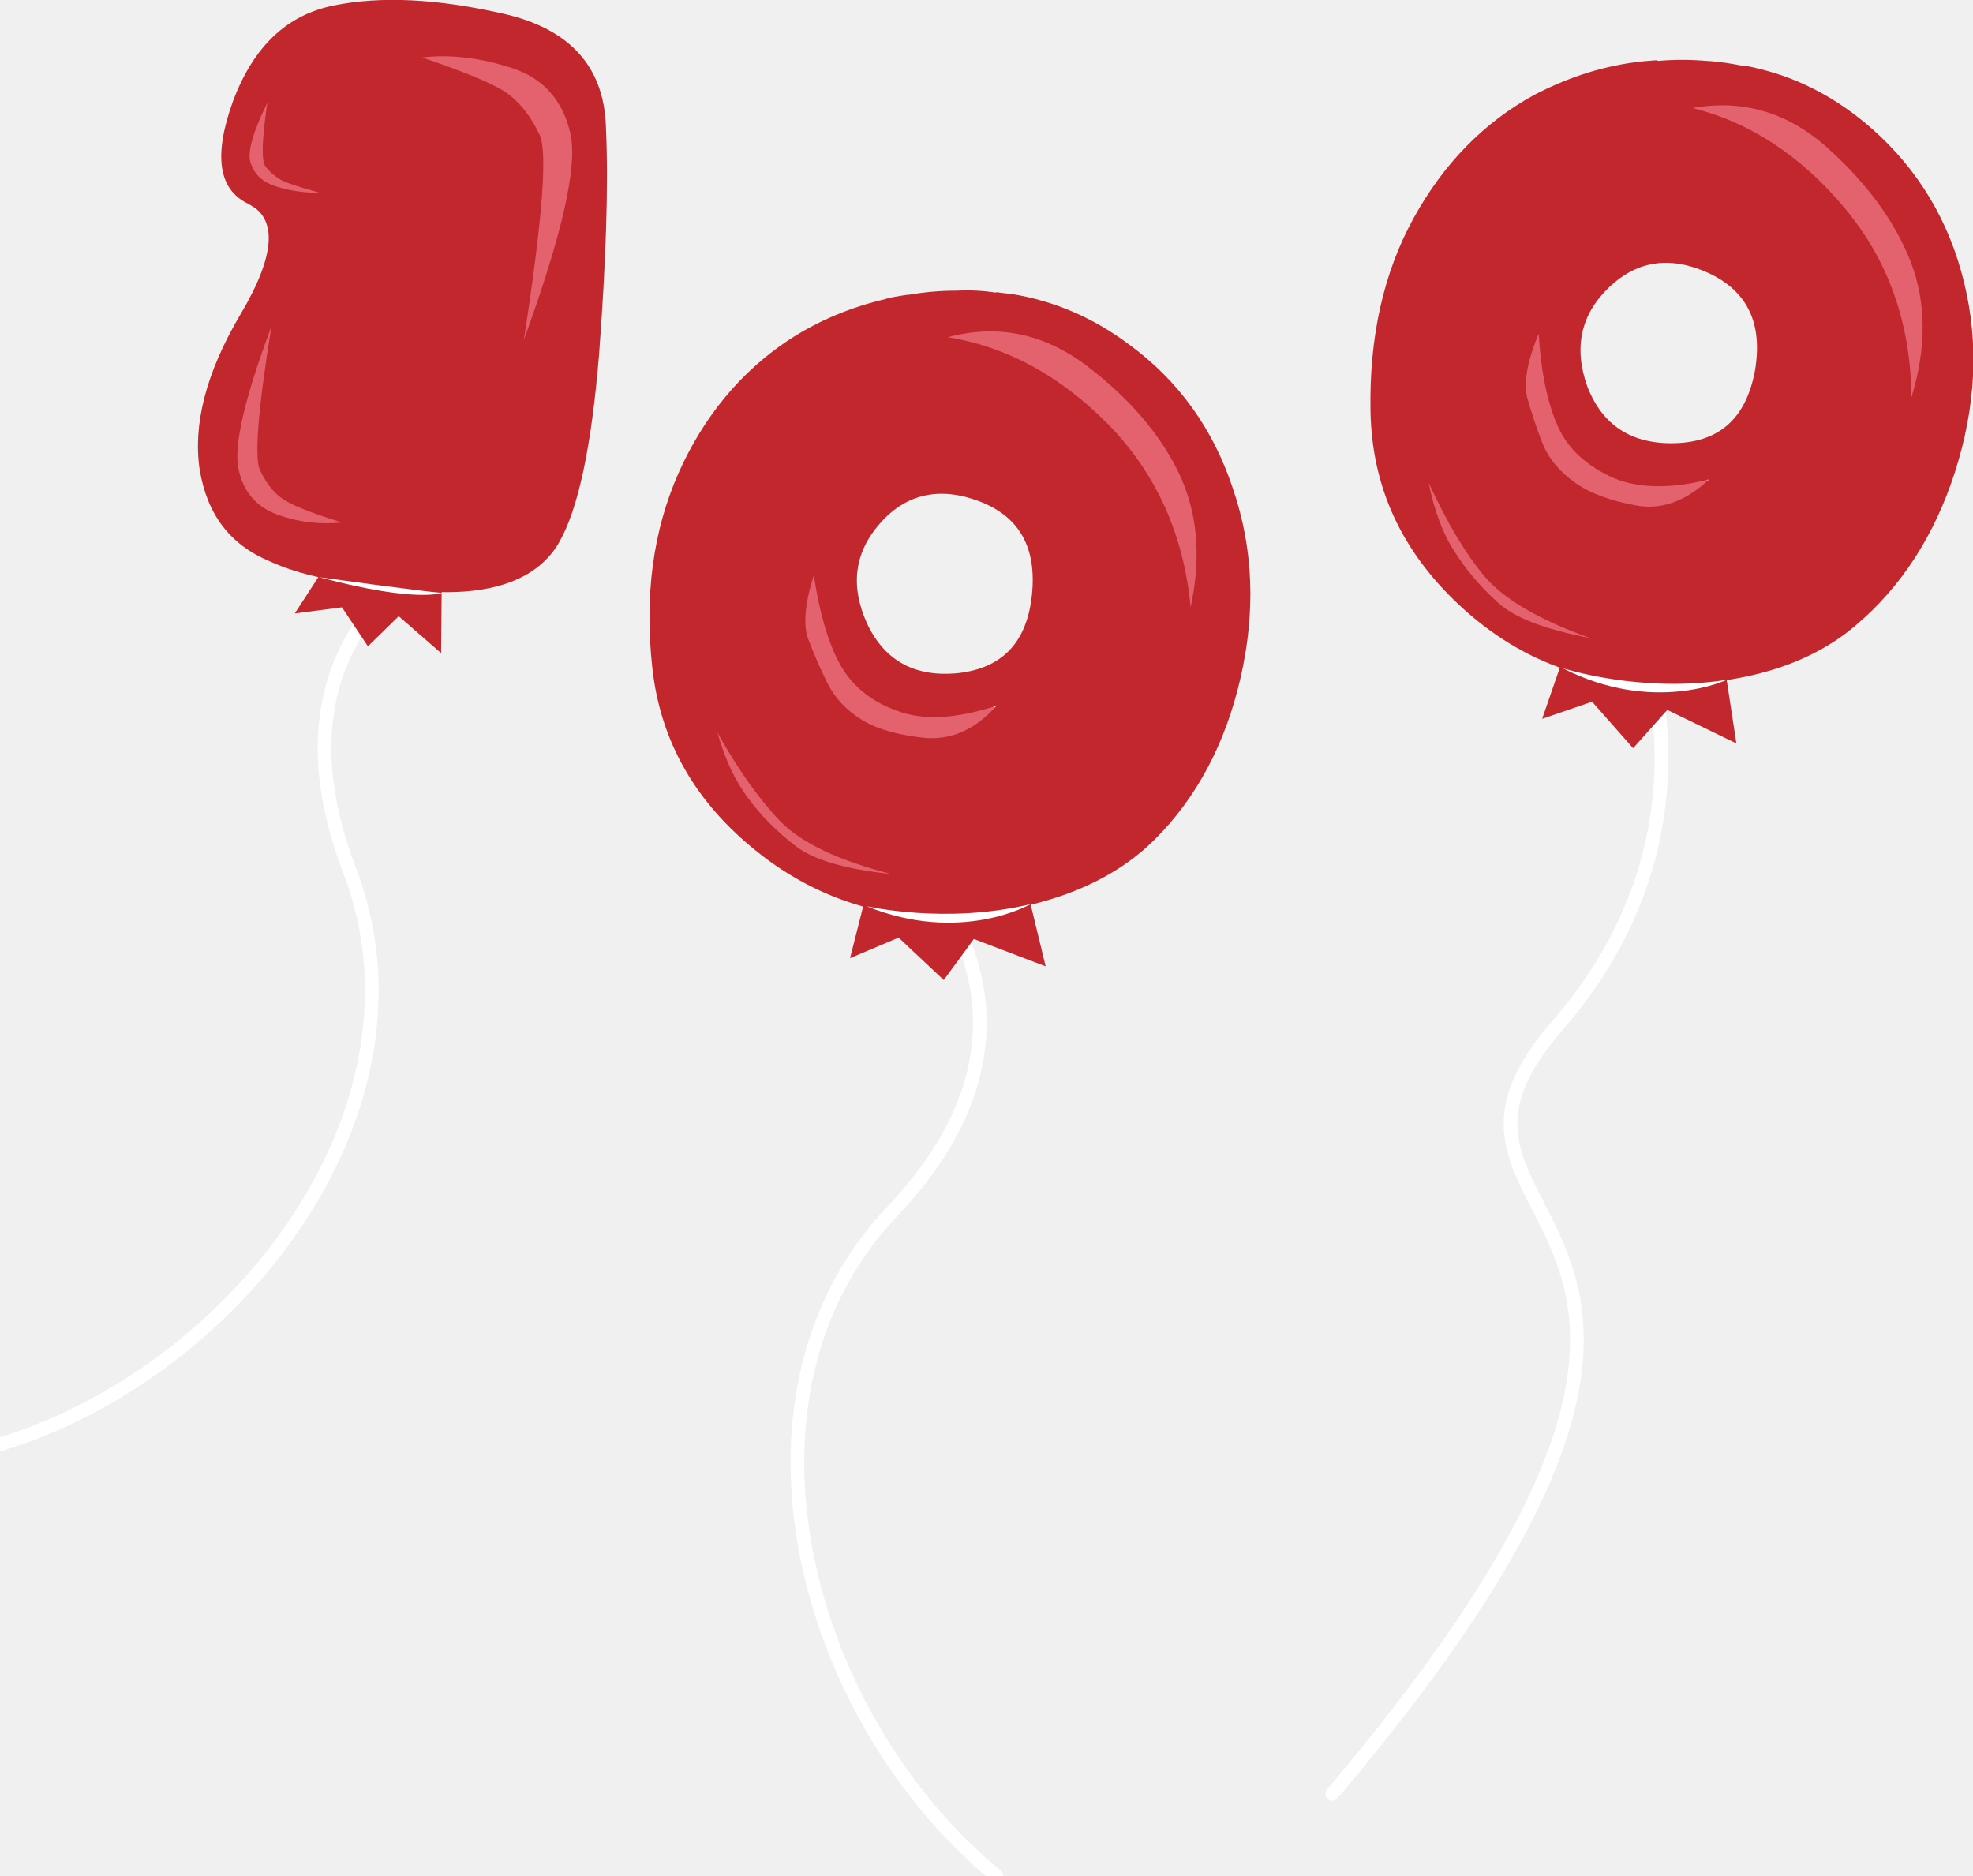
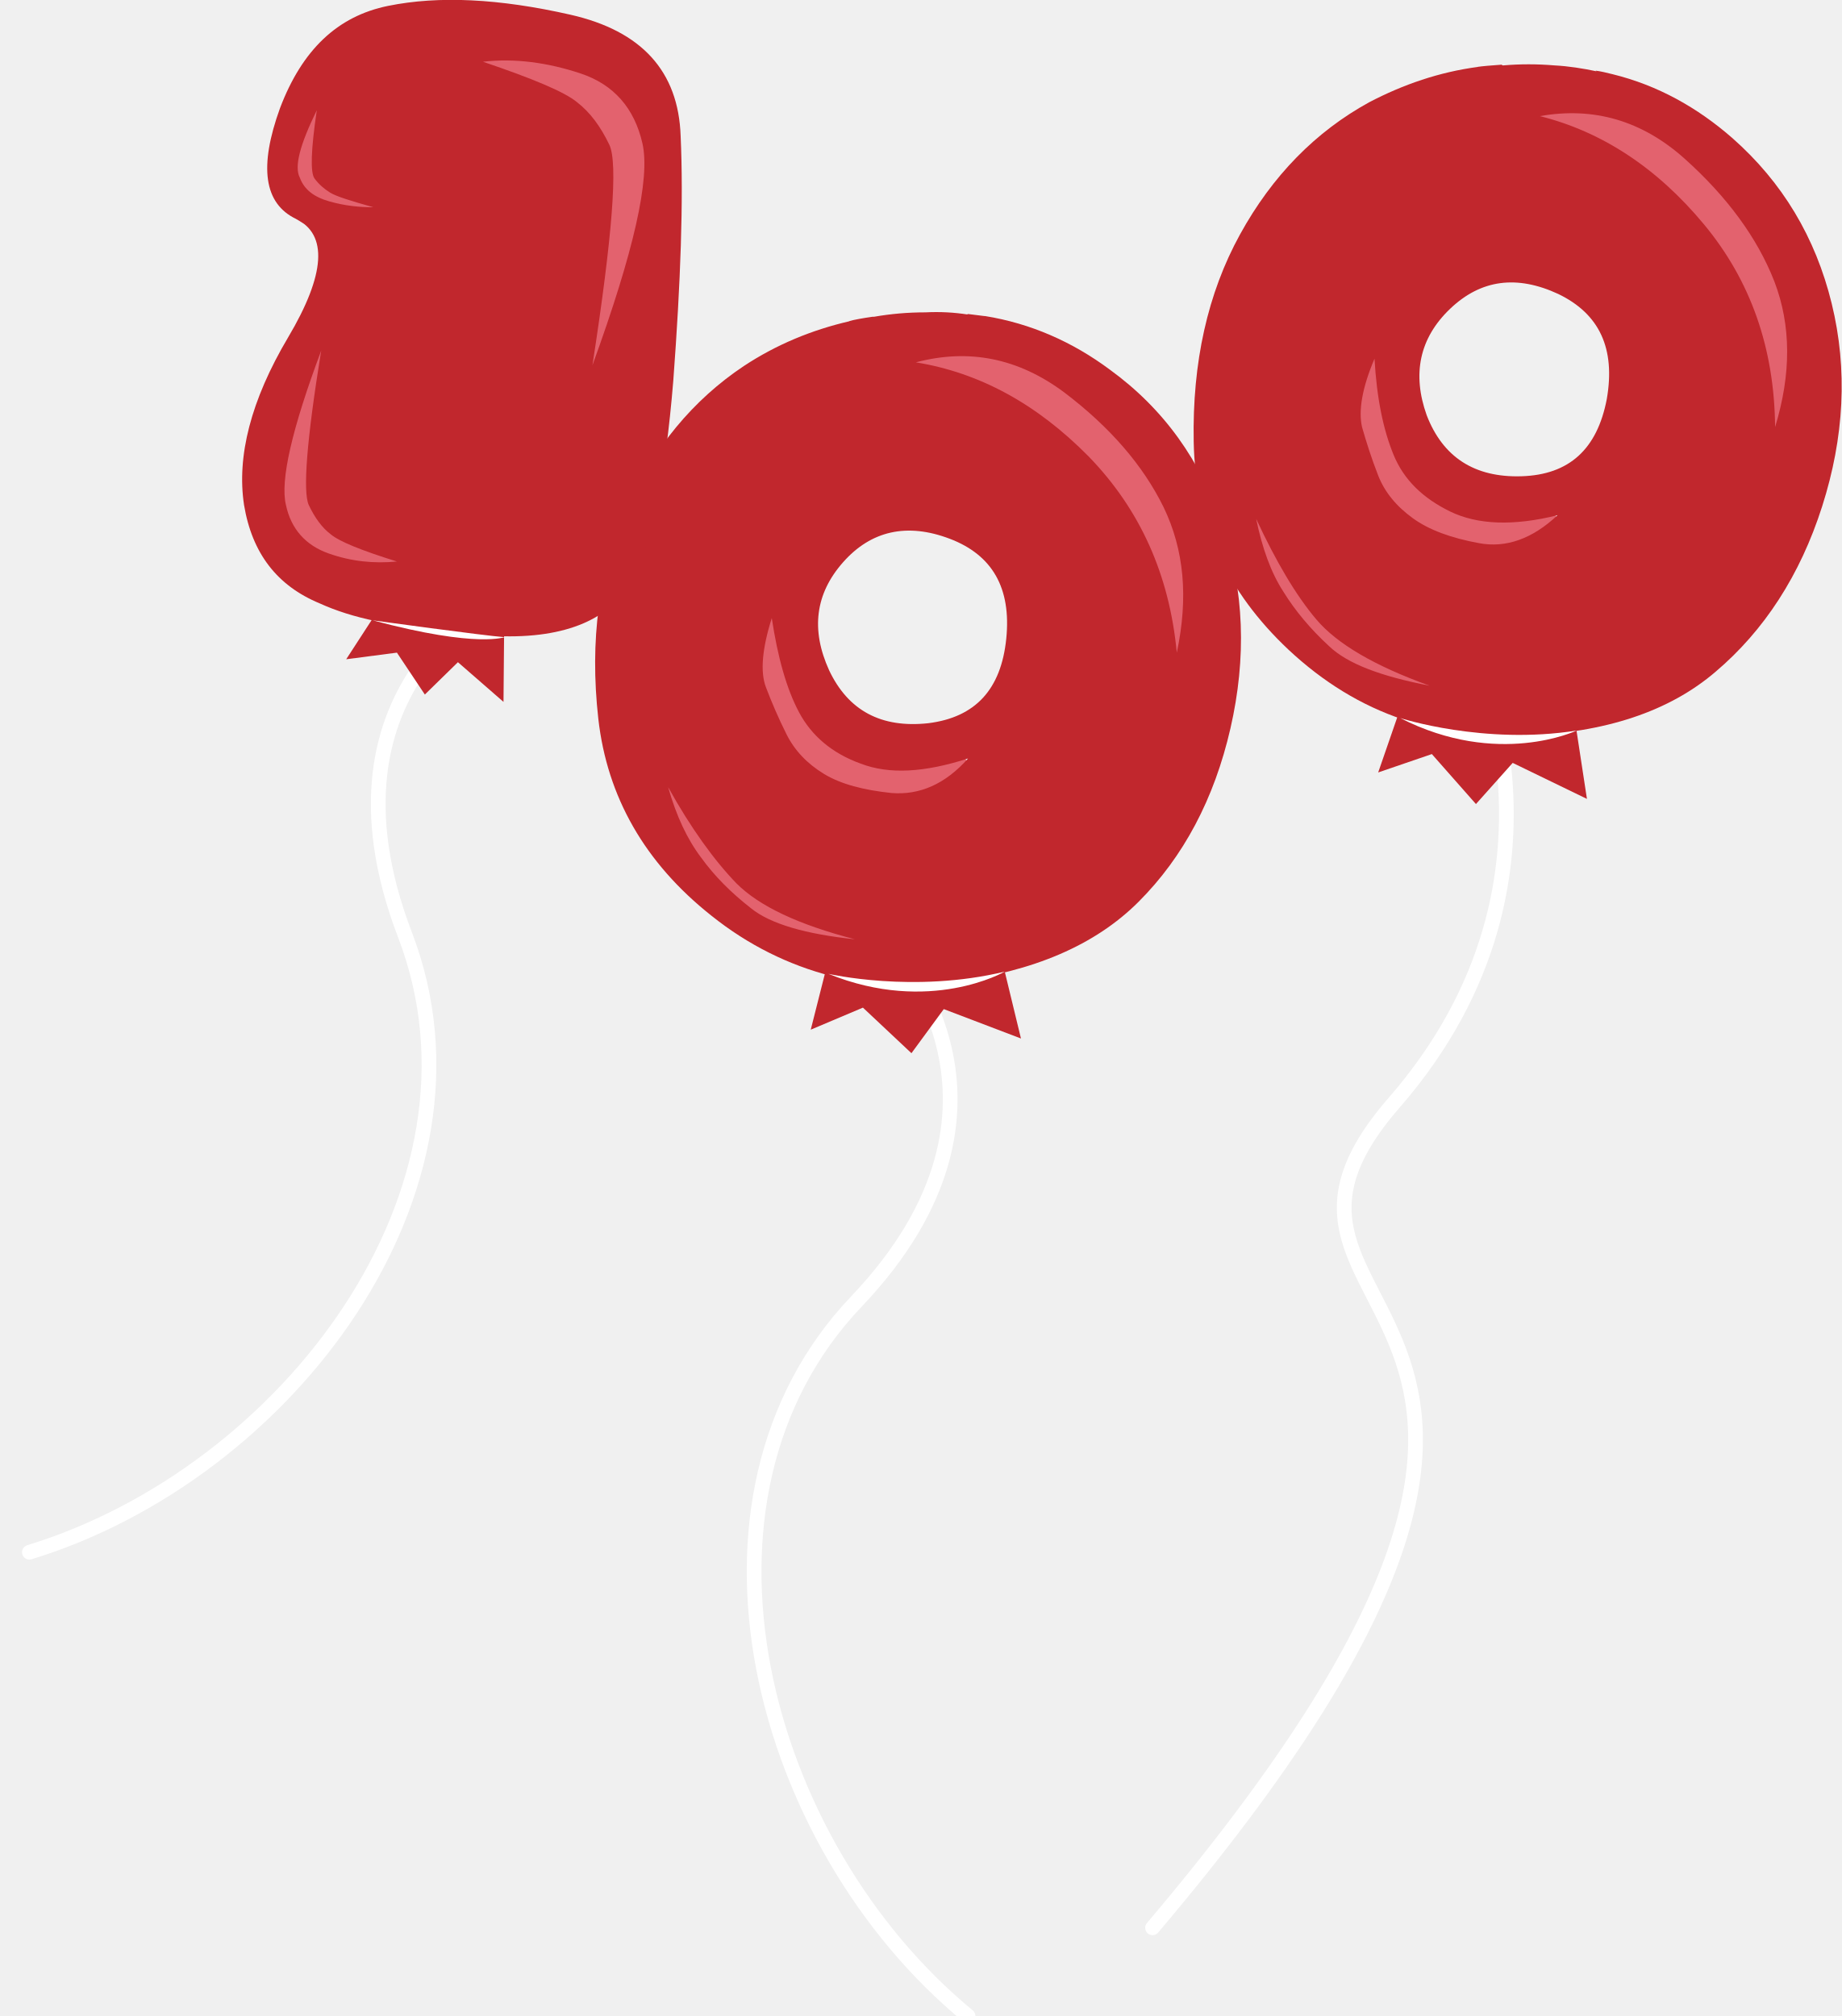
- <svg xmlns="http://www.w3.org/2000/svg" version="1.1" id="Layer_1" x="0px" y="0px" viewBox="0 0 288.5 274.3" enable-background="new 0 0 288.5 274.3" xml:space="preserve">
-   <path fill="none" stroke="#FFFFFF" stroke-width="2" stroke-linecap="round" stroke-miterlimit="10" d="M237.4,85.5  c0,0,17.5,33.2-9.7,64.5c-27.3,31.3,41.2,24.8-32.9,112.3" />
-   <path fill="none" stroke="#FFFFFF" stroke-width="2" stroke-linecap="round" stroke-miterlimit="10" d="M135.3,128.6  c0,0,20.8,21.6-4.8,48.5s-13.1,73.9,15.2,97.2" />
-   <path fill="none" stroke="#FFFFFF" stroke-width="2" stroke-linecap="round" stroke-miterlimit="10" d="M65.2,80.5  c0,0-27.4,12-14.1,46.7s-16.1,73.3-51.1,84" />
-   <path fill="#E3626E" d="M120.3,79l-18.7,29.4l8.9,14.1l24.2,9.4c0,0,51.4-30.9,44.7-51.1s-26.6-34.3-26.6-34.3l-20.2,1.2  c0,0,12.2,20,12.9,19.9c0.7,0,20.4,25.1,20.2,25.9C165.5,94.2,149,111,149,111l-4.7-10l-11.2,0.8l-9.8-12.1L120.3,79z" />
-   <path fill="#C1272D" d="M110.8,124.6c5,4,10.5,6.7,16.3,8.2l16.5,0.8c11-1.4,19.4-5,25.3-10.9c6.1-6.1,10.3-14,12.5-23.6  c2.2-9.6,1.9-18.8-1.1-27.6c-2.9-8.8-8-15.9-15.3-21.2c-5.1-3.8-10.8-6.3-17-7.3c0,0,0,0-0.1,0c-0.8-0.1-1.6-0.2-2.4-0.3  c0.1,0,0.2,0.1,0.2,0.1c-1.9-0.3-3.8-0.4-5.8-0.3c-2.4,0-4.7,0.2-7,0.6c-0.1,0-0.1,0-0.2,0c-1.4,0.2-2.5,0.4-3.2,0.6  c0,0,0.1,0,0.1,0c-5.2,1.2-10,3.2-14.4,6.1c-6.9,4.6-12.3,11.1-16,19.4c-3.7,8.4-5,17.9-3.8,28.6  C96.6,108.4,101.7,117.4,110.8,124.6z M158.8,53.4c6.2,4.7,10.7,9.9,13.5,15.6c2.8,5.8,3.4,12.3,1.8,19.8c-1-10.6-5-19.5-12-26.7  c-7.1-7.2-14.9-11.4-23.5-12.8C145.8,47.4,152.5,48.7,158.8,53.4z M128.7,76.5c3.8-4.3,8.7-5.4,14.5-3.2c5.8,2.2,8.4,6.7,7.7,13.6  c-0.7,6.9-4.2,10.7-10.6,11.5c-6.4,0.7-10.9-1.7-13.5-7.2C124.3,85.7,124.9,80.8,128.7,76.5z M119,84.1c0.8,5.3,2,9.6,3.7,12.8  c1.7,3.2,4.5,5.6,8.4,7c3.9,1.5,8.7,1.2,14.6-0.7c-3.1,3.5-6.6,5-10.4,4.7c-3.8-0.4-6.9-1.2-9.2-2.6c-2.3-1.4-4-3.2-5.1-5.4  c-1.1-2.2-2-4.3-2.8-6.4C117.4,91.4,117.7,88.2,119,84.1z M114.2,120.2c3.1,3.1,8.4,5.6,16.1,7.6c-6.7-0.7-11.5-2.1-14.1-4.2  c-2.7-2.1-5-4.4-6.8-6.9c-1.9-2.5-3.4-5.7-4.5-9.6C108,112.7,111.2,117.1,114.2,120.2z" />
+ <svg xmlns="http://www.w3.org/2000/svg" version="1.1" id="Layer_1" x="0px" y="0px" viewBox="-343 313.7 250.6 274.3" style="enable-background:new -343 313.7 250.6 274.3;" xml:space="preserve">
+   <style type="text/css">
+ 	.st0{fill:none;stroke:#FFFFFF;stroke-width:2;stroke-linecap:round;stroke-miterlimit:10;}
+ 	.st1{fill:#E3626E;}
+ 	.st2{fill:#C1272D;}
+ 	.st3{fill:#FFFFFF;}
+ </style>
+   <path class="st0" d="M-143.6,399.2c0,0,17.5,33.2-9.7,64.5c-27.3,31.3,41.2,24.8-32.9,112.3" />
+   <path class="st0" d="M-221.7,442.3c0,0,20.8,21.6-4.8,48.5s-13.1,73.9,15.2,97.2" />
+   <path class="st0" d="M-273.8,394.2c0,0-27.4,12-14.1,46.7c13.3,34.7-16.1,73.3-51.1,84" />
+   <path class="st1" d="M-236.7,392.7l-18.7,29.4l8.9,14.1l24.2,9.4c0,0,51.4-30.9,44.7-51.1c-6.7-20.2-26.6-34.3-26.6-34.3l-20.2,1.2  c0,0,12.2,20,12.9,19.9c0.7,0,20.4,25.1,20.2,25.9c-0.2,0.7-16.7,17.5-16.7,17.5l-4.7-10l-11.2,0.8l-9.8-12.1L-236.7,392.7z" />
+   <path class="st2" d="M-246.2,438.3c5,4,10.5,6.7,16.3,8.2l16.5,0.8c11-1.4,19.4-5,25.3-10.9c6.1-6.1,10.3-14,12.5-23.6  s1.9-18.8-1.1-27.6c-2.9-8.8-8-15.9-15.3-21.2c-5.1-3.8-10.8-6.3-17-7.3c0,0,0,0-0.1,0c-0.8-0.1-1.6-0.2-2.4-0.3  c0.1,0,0.2,0.1,0.2,0.1c-1.9-0.3-3.8-0.4-5.8-0.3c-2.4,0-4.7,0.2-7,0.6c-0.1,0-0.1,0-0.2,0c-1.4,0.2-2.5,0.4-3.2,0.6h0.1  c-5.2,1.2-10,3.2-14.4,6.1c-6.9,4.6-12.3,11.1-16,19.4c-3.7,8.4-5,17.9-3.8,28.6C-260.4,422.1-255.3,431.1-246.2,438.3z   M-198.2,367.1c6.2,4.7,10.7,9.9,13.5,15.6c2.8,5.8,3.4,12.3,1.8,19.8c-1-10.6-5-19.5-12-26.7c-7.1-7.2-14.9-11.4-23.5-12.8  C-211.2,361.1-204.5,362.4-198.2,367.1z M-228.3,390.2c3.8-4.3,8.7-5.4,14.5-3.2c5.8,2.2,8.4,6.7,7.7,13.6s-4.2,10.7-10.6,11.5  c-6.4,0.7-10.9-1.7-13.5-7.2C-232.7,399.4-232.1,394.5-228.3,390.2z M-238,397.8c0.8,5.3,2,9.6,3.7,12.8c1.7,3.2,4.5,5.6,8.4,7  c3.9,1.5,8.7,1.2,14.6-0.7c-3.1,3.5-6.6,5-10.4,4.7c-3.8-0.4-6.9-1.2-9.2-2.6c-2.3-1.4-4-3.2-5.1-5.4c-1.1-2.2-2-4.3-2.8-6.4  C-239.6,405.1-239.3,401.9-238,397.8z M-242.8,433.9c3.1,3.1,8.4,5.6,16.1,7.6c-6.7-0.7-11.5-2.1-14.1-4.2c-2.7-2.1-5-4.4-6.8-6.9  c-1.9-2.5-3.4-5.7-4.5-9.6C-249,426.4-245.8,430.8-242.8,433.9z" />
  <g>
-     <path fill="#E3626E" d="M37.5,30.5c4.1,2,3.7,7-1,15.2c-4.8,8.2-6.6,15.3-5.6,21.5c1,6.2,4.2,10.4,9.7,12.7   c2.1,0.9,4.5,1.7,7.2,2.3l14.6,2l0,0.3l0.1,0c9.2,0.5,15.2-2.1,17.9-6.8c2.7-4.7,4.6-13.5,5.5-26.2c1-12.7,1.3-23.2,1-31.6   c-0.3-8.3-5-13.5-14.1-15.6c-9.1-2-16.9-2.4-23.3-1.1c-6.4,1.3-11,5.7-13.8,13.2C32.8,23.8,33.4,28.5,37.5,30.5z" />
-     <path fill="#C1272D" d="M36.3,29.8c4.3,2.1,4,7.5-1.1,16.1c-5.1,8.6-7,16.2-6,22.8c1.1,6.6,4.5,11,10.3,13.4c2.2,1,4.7,1.8,7.6,2.4   l15.5,1.9l0,0.1l0.1,0c9.8,0.6,16.1-2.1,19-7.1c2.9-5,4.8-14.2,5.9-27.6c1-13.4,1.4-24.5,1-33.3C88.3,9.7,83.3,4.2,73.6,2   c-9.7-2.2-17.9-2.6-24.8-1.2c-6.9,1.4-11.7,6-14.7,13.9C31.2,22.7,31.9,27.7,36.3,29.8z M75,10c4.5,1.5,7.3,4.7,8.4,9.5   s-1.2,14.8-6.8,30.2c2.7-17.5,3.5-27.5,2.3-30c-1.2-2.5-2.6-4.4-4.4-5.8c-1.7-1.4-6-3.2-12.8-5.5C66,7.9,70.5,8.5,75,10z M50,76.4   c-3.1,0.3-6.2,0-9.3-1.1c-3.1-1.1-5.1-3.3-5.8-6.6c-0.8-3.3,0.8-10.3,4.8-21C37.7,60,37.2,66.9,38,68.7c0.8,1.7,1.8,3.1,3,4   C42.2,73.7,45.2,74.9,50,76.4z M39.1,15c-0.8,5.4-0.9,8.5-0.3,9.3c0.6,0.8,1.3,1.4,2.1,1.9c0.8,0.5,2.7,1.1,5.9,2   c-1.9,0-3.9-0.2-6-0.8c-2.1-0.6-3.4-1.6-4-3.2C36,22.7,36.8,19.7,39.1,15z" />
-     <polygon fill="#C1272D" points="48.1,82 43.1,89.7 50,88.8 53.8,94.5 58.3,90.1 64.5,95.5 64.6,84.1  " />
-     <path fill="#FFFFFF" d="M46.7,84.4c0,0,15.2,2.1,18,2.3C64.7,86.6,61.3,88.3,46.7,84.4z" />
+     <path class="st1" d="M-301.5,344.2c4.1,2,3.7,7-1,15.2c-4.8,8.2-6.6,15.3-5.6,21.5c1,6.2,4.2,10.4,9.7,12.7   c2.1,0.9,4.5,1.7,7.2,2.3l14.6,2v0.3h0.1c9.2,0.5,15.2-2.1,17.9-6.8c2.7-4.7,4.6-13.5,5.5-26.2c1-12.7,1.3-23.2,1-31.6   c-0.3-8.3-5-13.5-14.1-15.6c-9.1-2-16.9-2.4-23.3-1.1c-6.4,1.3-11,5.7-13.8,13.2C-306.2,337.5-305.6,342.2-301.5,344.2z" />
+     <path class="st2" d="M-302.7,343.5c4.3,2.1,4,7.5-1.1,16.1c-5.1,8.6-7,16.2-6,22.8c1.1,6.6,4.5,11,10.3,13.4c2.2,1,4.7,1.8,7.6,2.4   l15.5,1.9v0.1h0.1c9.8,0.6,16.1-2.1,19-7.1c2.9-5,4.8-14.2,5.9-27.6c1-13.4,1.4-24.5,1-33.3c-0.3-8.8-5.3-14.3-15-16.5   c-9.7-2.2-17.9-2.6-24.8-1.2c-6.9,1.4-11.7,6-14.7,13.9C-307.8,336.4-307.1,341.4-302.7,343.5z M-264,323.7   c4.5,1.5,7.3,4.7,8.4,9.5s-1.2,14.8-6.8,30.2c2.7-17.5,3.5-27.5,2.3-30c-1.2-2.5-2.6-4.4-4.4-5.8c-1.7-1.4-6-3.2-12.8-5.5   C-273,321.6-268.5,322.2-264,323.7z M-289,390.1c-3.1,0.3-6.2,0-9.3-1.1c-3.1-1.1-5.1-3.3-5.8-6.6c-0.8-3.3,0.8-10.3,4.8-21   c-2,12.3-2.5,19.2-1.7,21c0.8,1.7,1.8,3.1,3,4C-296.8,387.4-293.8,388.6-289,390.1z M-299.9,328.7c-0.8,5.4-0.9,8.5-0.3,9.3   c0.6,0.8,1.3,1.4,2.1,1.9c0.8,0.5,2.7,1.1,5.9,2c-1.9,0-3.9-0.2-6-0.8c-2.1-0.6-3.4-1.6-4-3.2C-303,336.4-302.2,333.4-299.9,328.7z   " />
+     <polygon class="st2" points="-290.9,395.7 -295.9,403.4 -289,402.5 -285.2,408.2 -280.7,403.8 -274.5,409.2 -274.4,397.8  " />
+     <path class="st3" d="M-292.3,398.1c0,0,15.2,2.1,18,2.3C-274.3,400.3-277.7,402-292.3,398.1z" />
  </g>
-   <polygon fill="#C1272D" points="126.4,131.8 124.3,140.1 131.4,137.1 138,143.3 142.4,137.3 152.9,141.3 149.8,128.5 " />
-   <path fill="#FFFFFF" d="M126.7,132.5c0,0,11.6,2.7,24-0.3C150.7,132.2,140.5,138.1,126.7,132.5z" />
-   <path fill="#E3626E" d="M226.6,43.8l-21.1,27.7l7.7,14.8l23.3,11.4c0,0,53.8-26.4,48.9-47.1s-23.6-36.5-23.6-36.5l-20.2-0.5  c0,0,10.4,20.9,11.2,21c0.7,0,18.2,26.7,17.9,27.5c-0.3,0.7-18.1,16.1-18.1,16.1l-3.8-10.4l-11.3-0.2l-8.8-12.9L226.6,43.8z" />
-   <path fill="#C1272D" d="M213.3,88.4c4.7,4.4,9.9,7.6,15.6,9.5l16.4,2.2c11.1-0.4,19.8-3.3,26.1-8.7c6.6-5.6,11.5-13.1,14.5-22.5  c3-9.4,3.5-18.6,1.3-27.6c-2.2-9-6.7-16.5-13.5-22.5c-4.8-4.2-10.2-7.2-16.3-8.7c0,0,0,0,0,0c-0.8-0.2-1.6-0.4-2.4-0.5  c0.1,0,0.2,0.1,0.2,0.1c-1.9-0.4-3.8-0.7-5.7-0.8c-2.4-0.2-4.7-0.2-7,0c-0.1,0-0.1,0-0.2-0.1c-1.4,0.1-2.6,0.2-3.3,0.3  c0,0,0.1,0,0.1,0c-5.3,0.7-10.2,2.4-14.8,4.8c-7.3,4-13.2,10-17.6,18c-4.4,8-6.5,17.4-6.3,28.2C200.6,71.2,204.9,80.5,213.3,88.4z   M267.2,21.6c5.8,5.2,9.9,10.8,12.2,16.7c2.3,6,2.3,12.6,0.1,19.8c-0.1-10.7-3.3-19.9-9.7-27.6c-6.4-7.7-13.9-12.6-22.3-14.7  C254.8,14.5,261.4,16.4,267.2,21.6z M235.3,42c4.2-4,9.1-4.6,14.7-2c5.6,2.7,7.8,7.4,6.6,14.3c-1.3,6.8-5.1,10.3-11.6,10.5  c-6.4,0.2-10.7-2.6-12.9-8.3C230.1,50.9,231.1,46,235.3,42z M225,48.8c0.3,5.4,1.2,9.7,2.6,13.1c1.4,3.4,4,5.9,7.7,7.7  c3.7,1.8,8.6,2,14.6,0.5c-3.4,3.2-7,4.5-10.7,3.8c-3.8-0.7-6.8-1.8-9-3.4c-2.2-1.6-3.8-3.5-4.7-5.8c-0.9-2.3-1.6-4.5-2.2-6.6  C222.8,55.9,223.3,52.8,225,48.8z M217.1,84.3c2.8,3.3,7.9,6.3,15.4,9c-6.7-1.3-11.2-3-13.7-5.4c-2.5-2.3-4.6-4.8-6.2-7.4  c-1.7-2.6-2.9-6-3.7-9.9C211.6,76.4,214.3,81,217.1,84.3z" />
-   <polygon fill="#C1272D" points="228.3,97 225.5,105.1 232.8,102.6 238.8,109.4 243.8,103.8 253.9,108.7 251.9,95.6 " />
-   <path fill="#FFFFFF" d="M228.5,97.7c0,0,11.4,3.7,24,1.7C252.5,99.4,241.8,104.5,228.5,97.7z" />
+   <polygon class="st2" points="-230.6,445.5 -232.7,453.8 -225.6,450.8 -219,457 -214.6,451 -204.1,455 -207.2,442.2 " />
+   <path class="st3" d="M-230.3,446.2c0,0,11.6,2.7,24-0.3C-206.3,445.9-216.5,451.8-230.3,446.2z" />
+   <path class="st1" d="M-154.4,357.5l-21.1,27.7l7.7,14.8l23.3,11.4c0,0,53.8-26.4,48.9-47.1s-23.6-36.5-23.6-36.5l-20.2-0.5  c0,0,10.4,20.9,11.2,21c0.7,0,18.2,26.7,17.9,27.5c-0.3,0.7-18.1,16.1-18.1,16.1l-3.8-10.4l-11.3-0.2l-8.8-12.9L-154.4,357.5z" />
+   <path class="st2" d="M-167.7,402.1c4.7,4.4,9.9,7.6,15.6,9.5l16.4,2.2c11.1-0.4,19.8-3.3,26.1-8.7c6.6-5.6,11.5-13.1,14.5-22.5  s3.5-18.6,1.3-27.6s-6.7-16.5-13.5-22.5c-4.8-4.2-10.2-7.2-16.3-8.7l0,0c-0.8-0.2-1.6-0.4-2.4-0.5c0.1,0,0.2,0.1,0.2,0.1  c-1.9-0.4-3.8-0.7-5.7-0.8c-2.4-0.2-4.7-0.2-7,0c-0.1,0-0.1,0-0.2-0.1c-1.4,0.1-2.6,0.2-3.3,0.3h0.1c-5.3,0.7-10.2,2.4-14.8,4.8  c-7.3,4-13.2,10-17.6,18c-4.4,8-6.5,17.4-6.3,28.2C-180.4,384.9-176.1,394.2-167.7,402.1z M-113.8,335.3c5.8,5.2,9.9,10.8,12.2,16.7  c2.3,6,2.3,12.6,0.1,19.8c-0.1-10.7-3.3-19.9-9.7-27.6c-6.4-7.7-13.9-12.6-22.3-14.7C-126.2,328.2-119.6,330.1-113.8,335.3z   M-145.7,355.7c4.2-4,9.1-4.6,14.7-2c5.6,2.7,7.8,7.4,6.6,14.3c-1.3,6.8-5.1,10.3-11.6,10.5c-6.4,0.2-10.7-2.6-12.9-8.3  C-150.9,364.6-149.9,359.7-145.7,355.7z M-156,362.5c0.3,5.4,1.2,9.7,2.6,13.1c1.4,3.4,4,5.9,7.7,7.7c3.7,1.8,8.6,2,14.6,0.5  c-3.4,3.2-7,4.5-10.7,3.8c-3.8-0.7-6.8-1.8-9-3.4s-3.8-3.5-4.7-5.8c-0.9-2.3-1.6-4.5-2.2-6.6C-158.2,369.6-157.7,366.5-156,362.5z   M-163.9,398c2.8,3.3,7.9,6.3,15.4,9c-6.7-1.3-11.2-3-13.7-5.4c-2.5-2.3-4.6-4.8-6.2-7.4c-1.7-2.6-2.9-6-3.7-9.9  C-169.4,390.1-166.7,394.7-163.9,398z" />
+   <polygon class="st2" points="-152.7,410.7 -155.5,418.8 -148.2,416.3 -142.2,423.1 -137.2,417.5 -127.1,422.4 -129.1,409.3 " />
+   <path class="st3" d="M-152.5,411.4c0,0,11.4,3.7,24,1.7C-128.5,413.1-139.2,418.2-152.5,411.4z" />
</svg>
